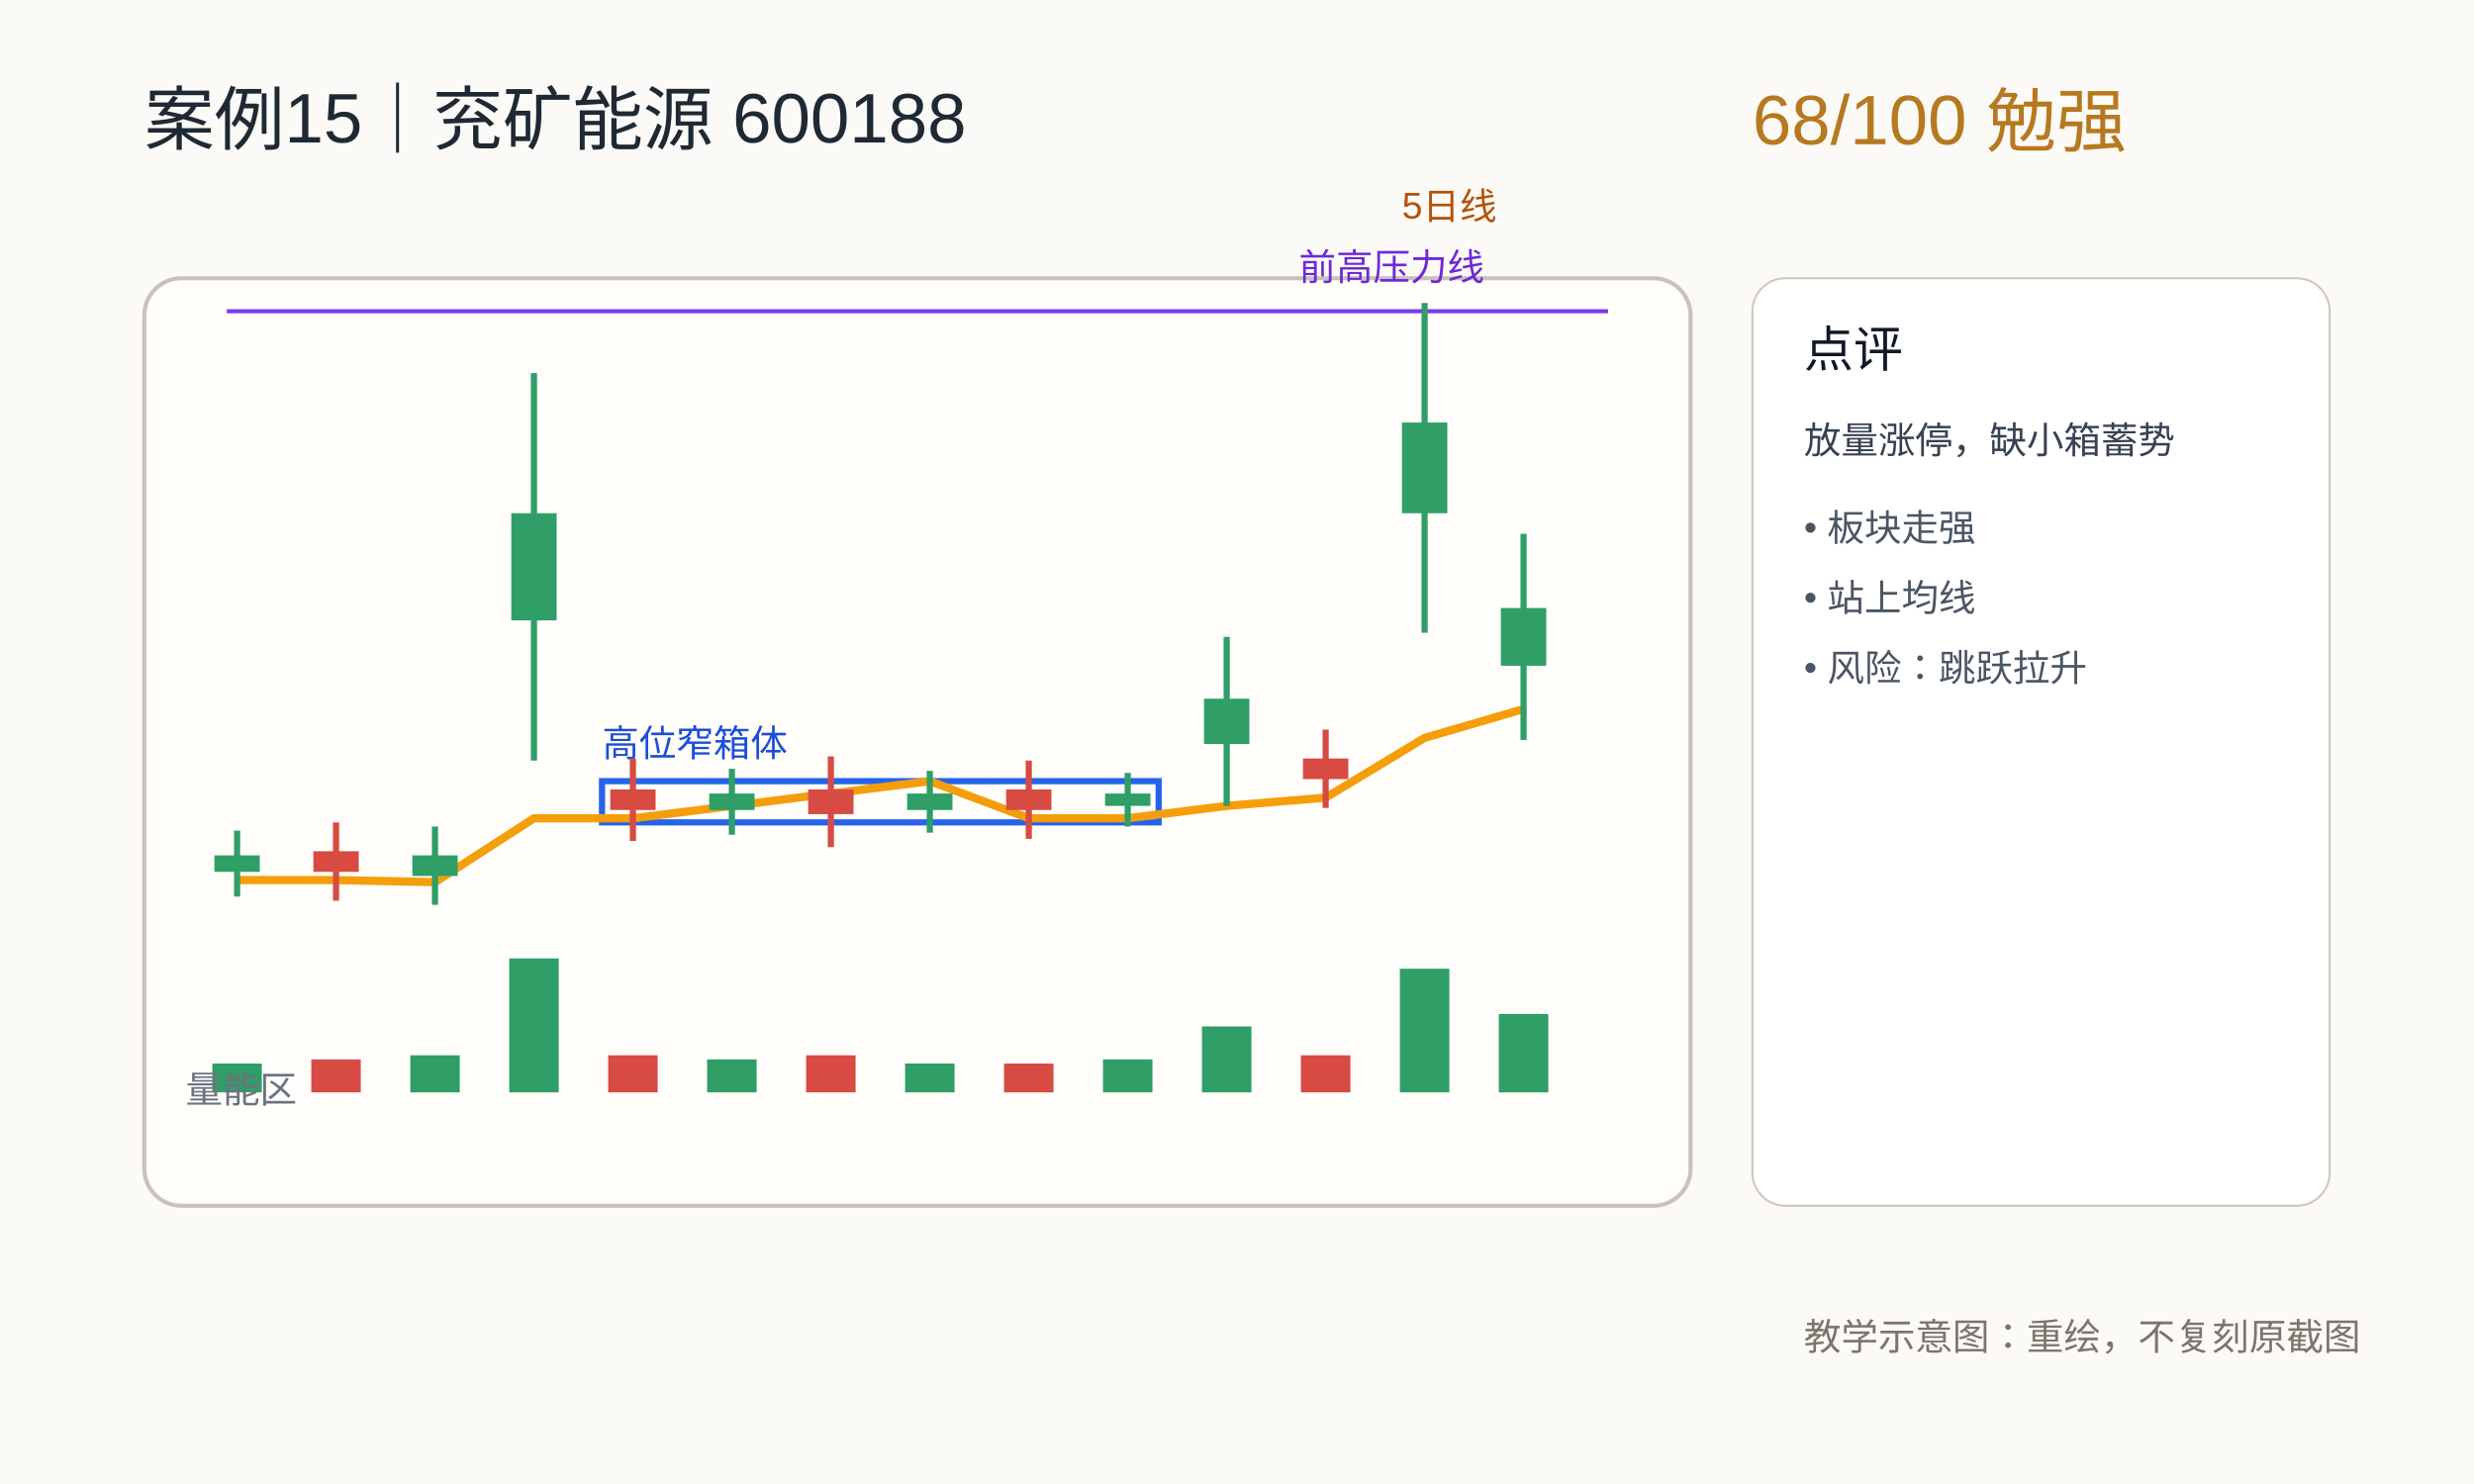
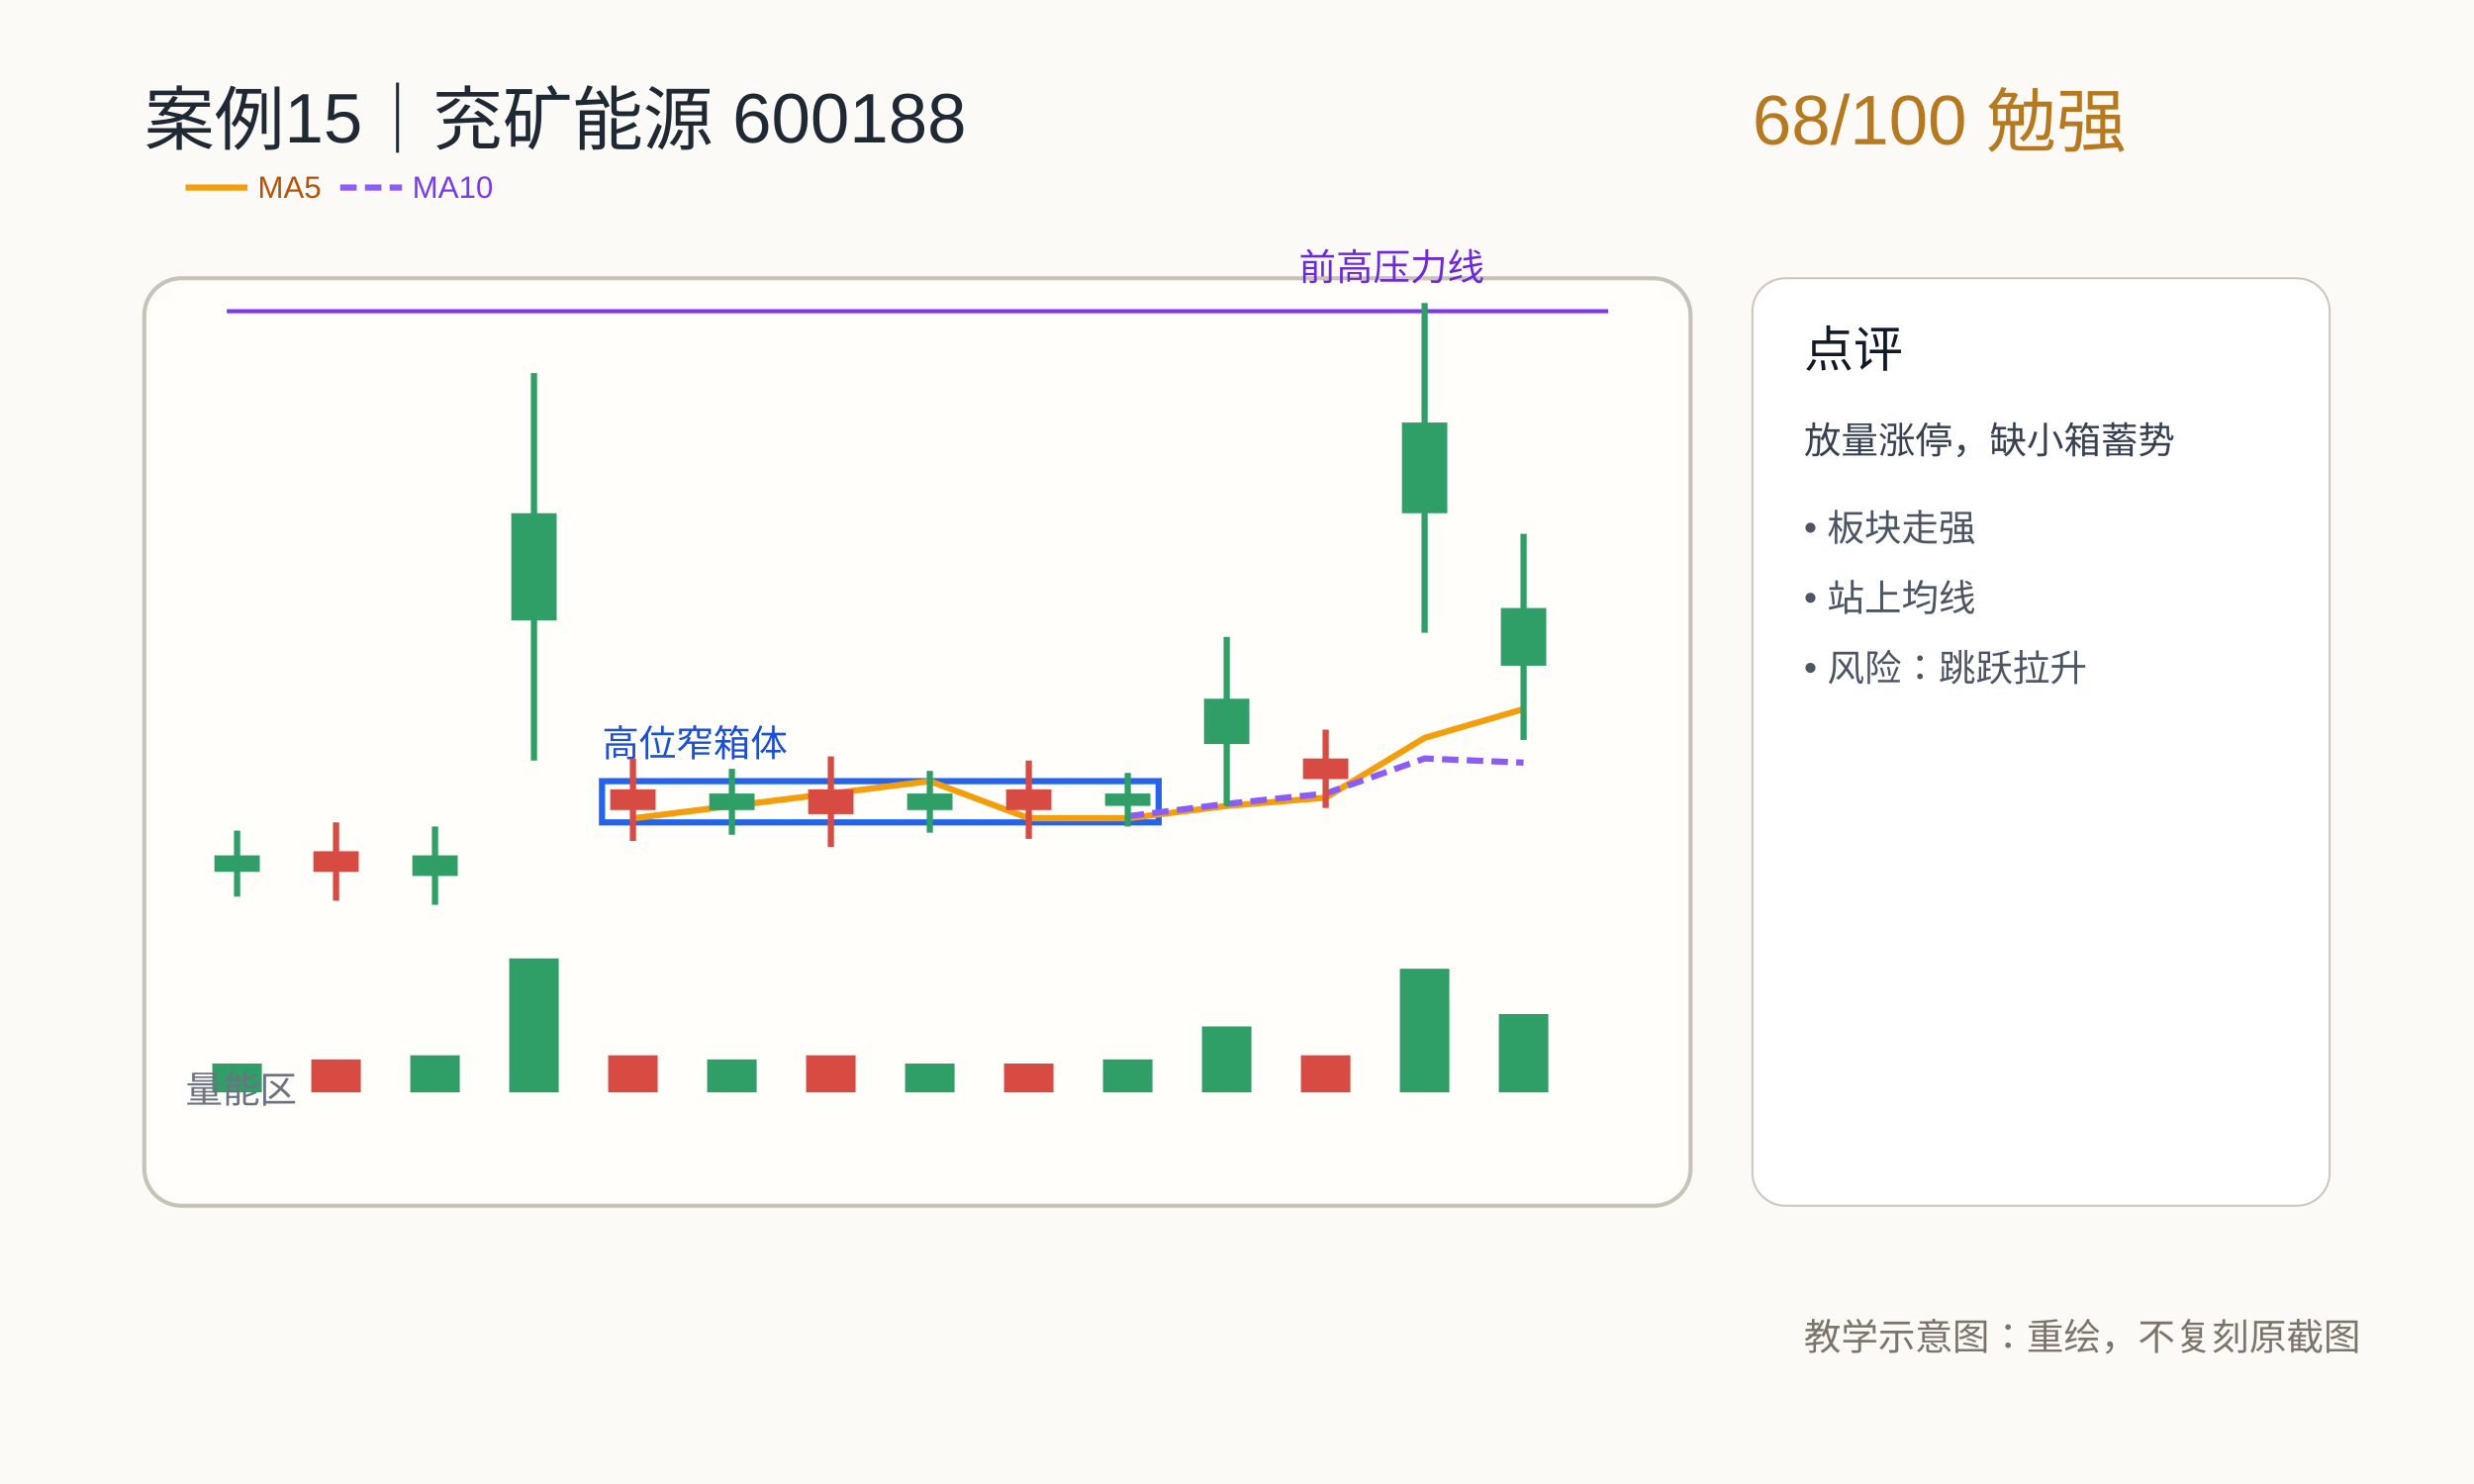
<svg xmlns="http://www.w3.org/2000/svg" width="1200" height="720" viewBox="0 0 1200 720">
  <rect width="1200" height="720" fill="#fbfaf7" />
  <rect x="70" y="135" width="750" height="450" rx="18" fill="#fffefb" stroke="#c9c2b8" stroke-width="2" />
  <text x="70" y="70" font-size="34" font-family="PingFang SC, Arial" fill="#1f2933">案例15｜兖矿能源 600188</text>
  <text x="850" y="70" font-size="34" font-family="PingFang SC, Arial" fill="#b7791f">68/100  勉强</text>
  <line x1="110" y1="151" x2="780" y2="151" stroke="#7c3aed" stroke-width="2" />
  <text x="630" y="136" font-size="18" font-family="PingFang SC, Arial" fill="#6d28d9">前高压力线</text>
  <rect x="292" y="379" width="270" height="20" fill="none" stroke="#2563eb" stroke-width="3" />
  <text x="292" y="367" font-size="18" font-family="PingFang SC, Arial" fill="#1d4ed8">高位窄箱体</text>
-   <polyline points="115,427 163,427 211,428 259,397 307,397 355,391 403,385 451,379 499,397 547,397 595,391 643,387 691,358 739,344" fill="none" stroke="#f59e0b" stroke-width="4" />
-   <text x="680" y="106" font-size="18" font-family="PingFang SC, Arial" fill="#b45309">5日线</text>
+   <polyline points="307,397 355,391 403,385 451,379 499,397 547,397 595,391 643,387 691,358 739,344" fill="none" stroke="#f59e0b" stroke-width="3" />
+   <polyline points="547,396 595,390 643,385 691,368 739,370" fill="none" stroke="#8b5cf6" stroke-width="3" stroke-dasharray="8,4" />
+   <line x1="90" y1="91" x2="120" y2="91" stroke="#f59e0b" stroke-width="3" />
+   <text x="125" y="96" font-size="15" font-family="PingFang SC, Arial" fill="#b45309">MA5</text>
+   <line x1="165" y1="91" x2="195" y2="91" stroke="#8b5cf6" stroke-width="3" stroke-dasharray="8,4" />
+   <text x="200" y="96" font-size="15" font-family="PingFang SC, Arial" fill="#7c3aed">MA10</text>
  <line x1="115" y1="403" x2="115" y2="435" stroke="#2f9e67" stroke-width="3" />
  <rect x="104" y="415" width="22" height="8" fill="#2f9e67" />
  <line x1="163" y1="399" x2="163" y2="437" stroke="#d74b42" stroke-width="3" />
  <rect x="152" y="413" width="22" height="10" fill="#d74b42" />
  <line x1="211" y1="401" x2="211" y2="439" stroke="#2f9e67" stroke-width="3" />
  <rect x="200" y="415" width="22" height="10" fill="#2f9e67" />
  <line x1="259" y1="181" x2="259" y2="369" stroke="#2f9e67" stroke-width="3" />
  <rect x="248" y="249" width="22" height="52" fill="#2f9e67" />
  <line x1="307" y1="368" x2="307" y2="408" stroke="#d74b42" stroke-width="3" />
  <rect x="296" y="383" width="22" height="10" fill="#d74b42" />
  <line x1="355" y1="373" x2="355" y2="405" stroke="#2f9e67" stroke-width="3" />
  <rect x="344" y="385" width="22" height="8" fill="#2f9e67" />
  <line x1="403" y1="367" x2="403" y2="411" stroke="#d74b42" stroke-width="3" />
  <rect x="392" y="383" width="22" height="12" fill="#d74b42" />
  <line x1="451" y1="374" x2="451" y2="404" stroke="#2f9e67" stroke-width="3" />
  <rect x="440" y="385" width="22" height="8" fill="#2f9e67" />
  <line x1="499" y1="369" x2="499" y2="407" stroke="#d74b42" stroke-width="3" />
  <rect x="488" y="383" width="22" height="10" fill="#d74b42" />
  <line x1="547" y1="375" x2="547" y2="401" stroke="#2f9e67" stroke-width="3" />
  <rect x="536" y="385" width="22" height="6" fill="#2f9e67" />
  <line x1="595" y1="309" x2="595" y2="391" stroke="#2f9e67" stroke-width="3" />
  <rect x="584" y="339" width="22" height="22" fill="#2f9e67" />
  <line x1="643" y1="354" x2="643" y2="392" stroke="#d74b42" stroke-width="3" />
  <rect x="632" y="368" width="22" height="10" fill="#d74b42" />
  <line x1="691" y1="147" x2="691" y2="307" stroke="#2f9e67" stroke-width="3" />
  <rect x="680" y="205" width="22" height="44" fill="#2f9e67" />
  <line x1="739" y1="259" x2="739" y2="359" stroke="#2f9e67" stroke-width="3" />
  <rect x="728" y="295" width="22" height="28" fill="#2f9e67" />
  <rect x="103" y="516" width="24" height="14" fill="#2f9e67" />
  <rect x="151" y="514" width="24" height="16" fill="#d74b42" />
  <rect x="199" y="512" width="24" height="18" fill="#2f9e67" />
  <rect x="247" y="465" width="24" height="65" fill="#2f9e67" />
  <rect x="295" y="512" width="24" height="18" fill="#d74b42" />
  <rect x="343" y="514" width="24" height="16" fill="#2f9e67" />
  <rect x="391" y="512" width="24" height="18" fill="#d74b42" />
  <rect x="439" y="516" width="24" height="14" fill="#2f9e67" />
  <rect x="487" y="516" width="24" height="14" fill="#d74b42" />
  <rect x="535" y="514" width="24" height="16" fill="#2f9e67" />
  <rect x="583" y="498" width="24" height="32" fill="#2f9e67" />
  <rect x="631" y="512" width="24" height="18" fill="#d74b42" />
  <rect x="679" y="470" width="24" height="60" fill="#2f9e67" />
  <rect x="727" y="492" width="24" height="38" fill="#2f9e67" />
  <text x="90" y="535" font-size="18" font-family="PingFang SC, Arial" fill="#6b7280">量能区</text>
  <rect x="850" y="135" width="280" height="450" rx="16" fill="#ffffff" stroke="#d0c7bc" />
  <text x="875" y="178" font-size="24" font-family="PingFang SC, Arial" fill="#111827">点评</text>
  <text x="875" y="220" font-size="18" font-family="PingFang SC, Arial" fill="#374151">放量涨停，缺小箱蓄势</text>
  <text x="875" y="262" font-size="18" font-family="PingFang SC, Arial" fill="#4b5563">• 板块走强</text>
  <text x="875" y="296" font-size="18" font-family="PingFang SC, Arial" fill="#4b5563">• 站上均线</text>
  <text x="875" y="330" font-size="18" font-family="PingFang SC, Arial" fill="#4b5563">• 风险：跳跃拉升</text>
  <text x="875" y="655" font-size="18" font-family="PingFang SC, Arial" fill="#7c746b">教学示意图：重绘，不复刻原截图</text>
</svg>
